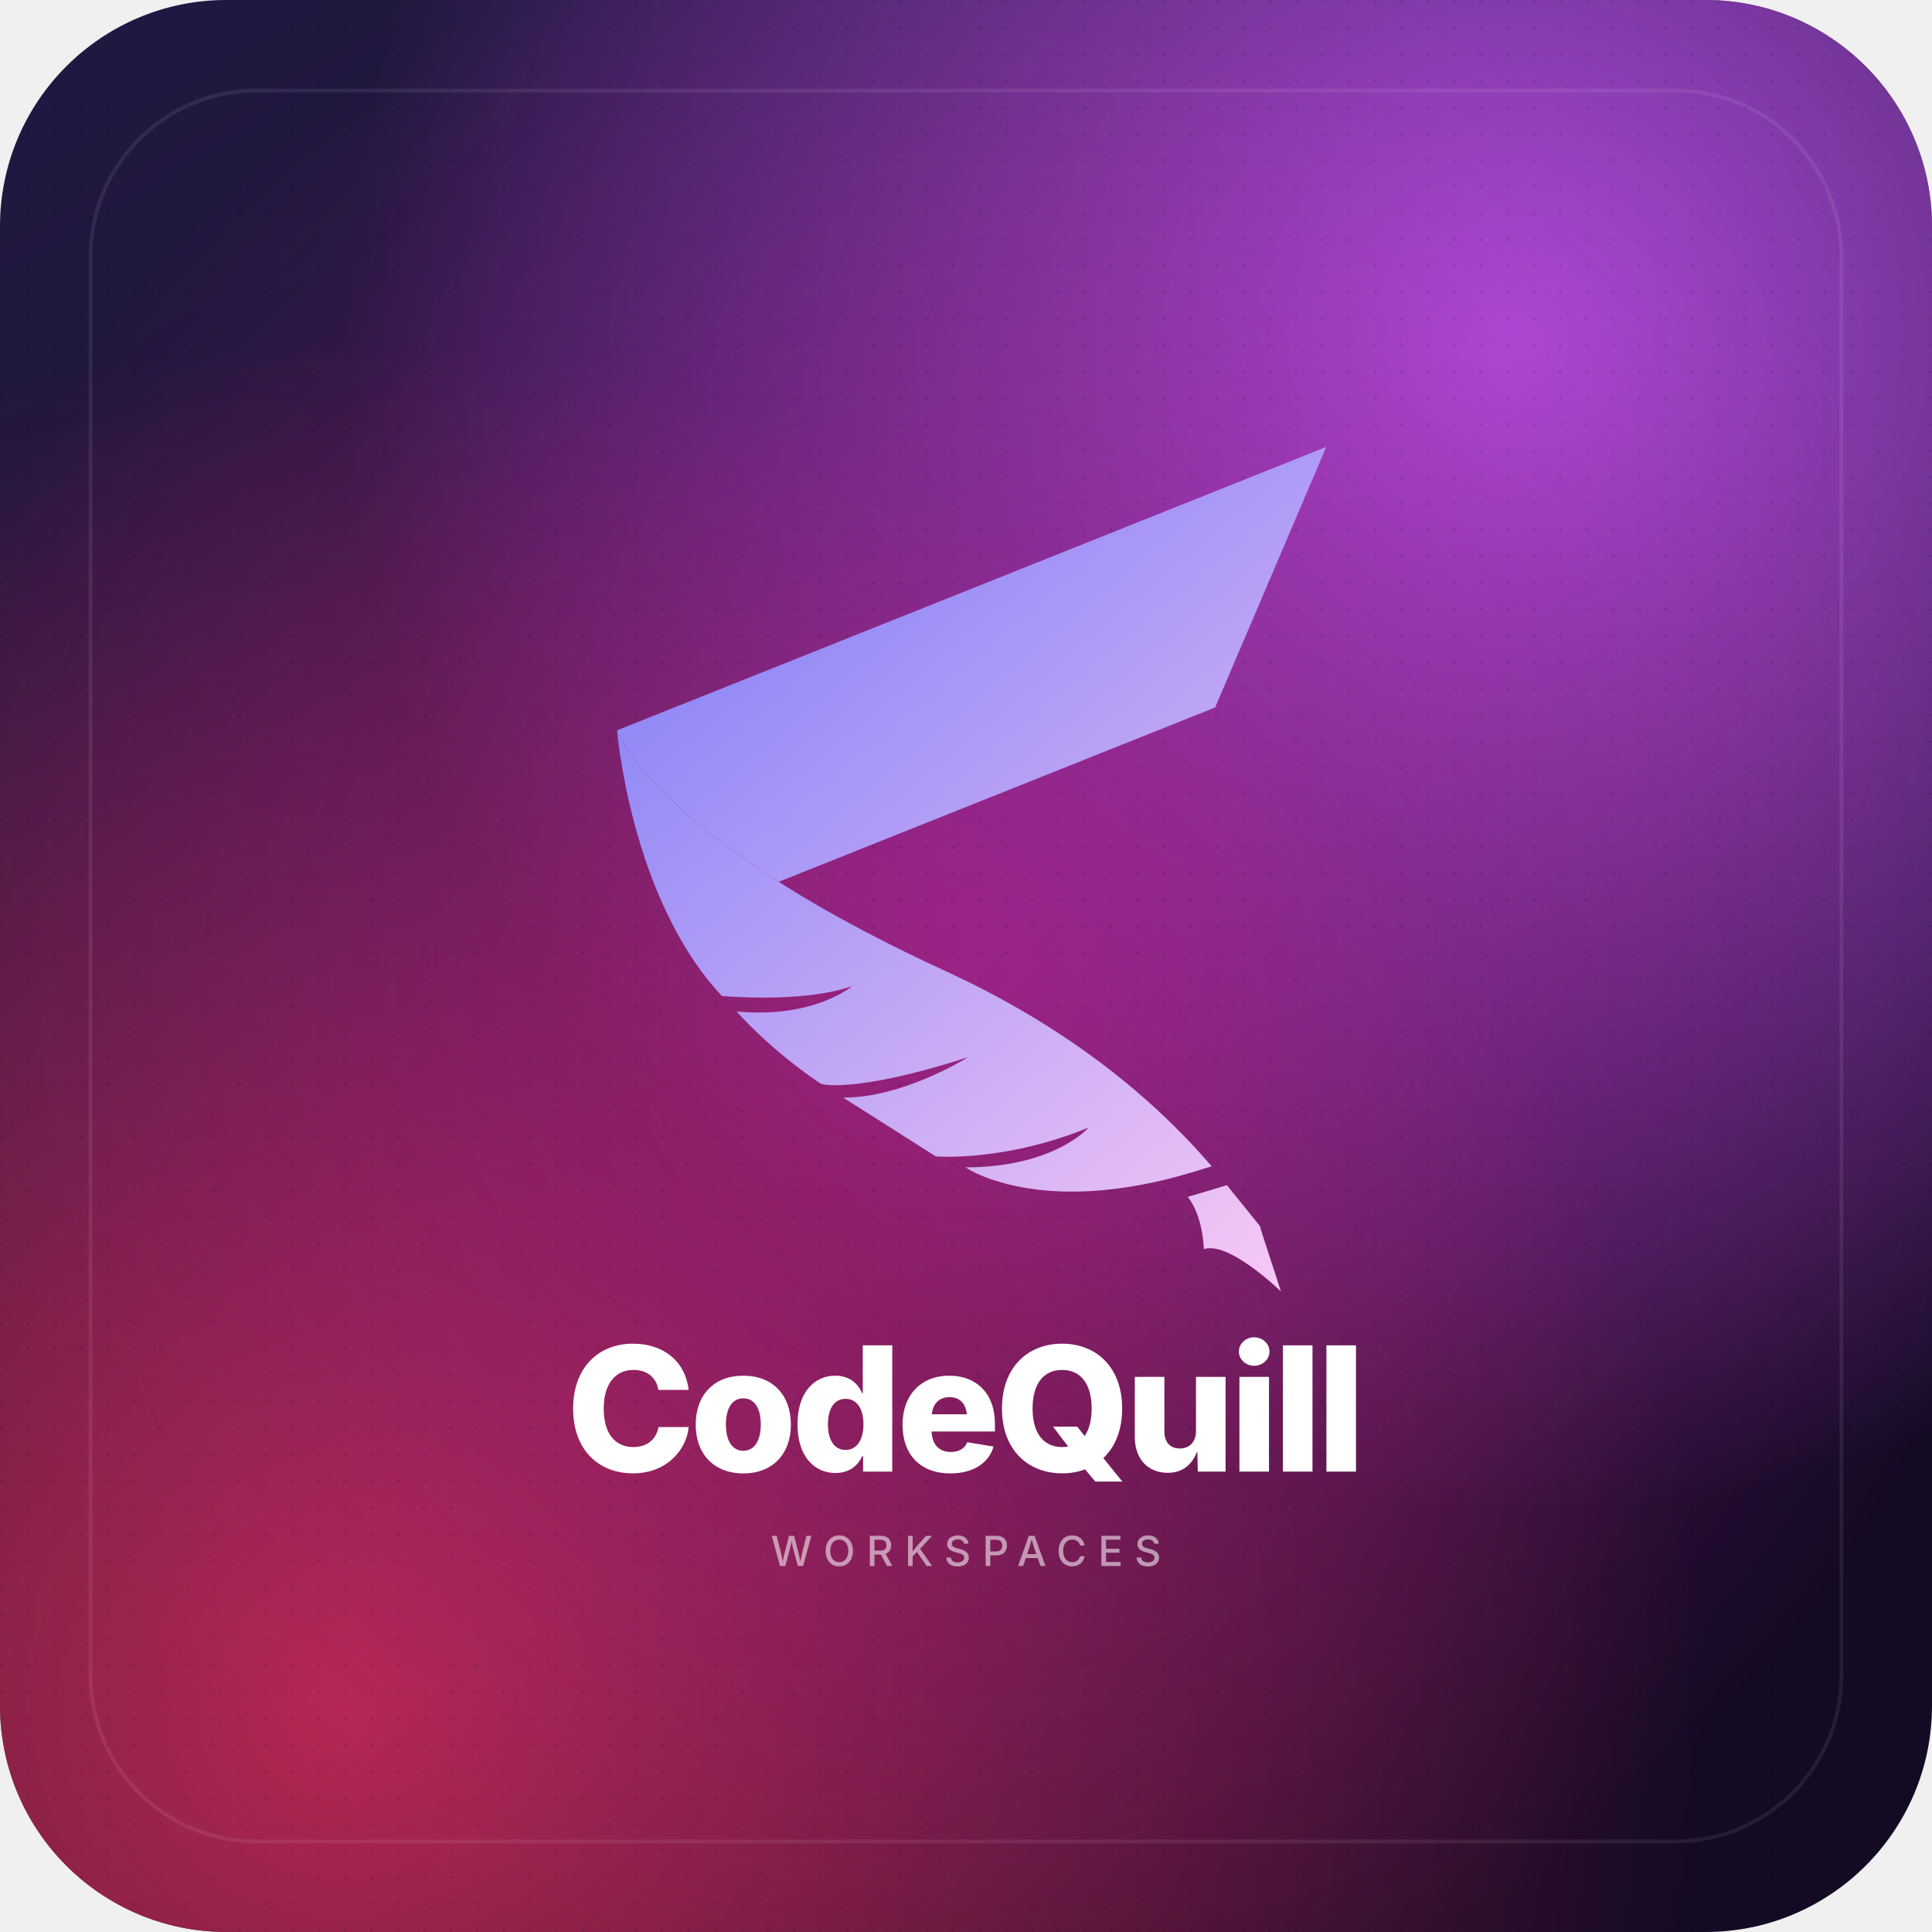
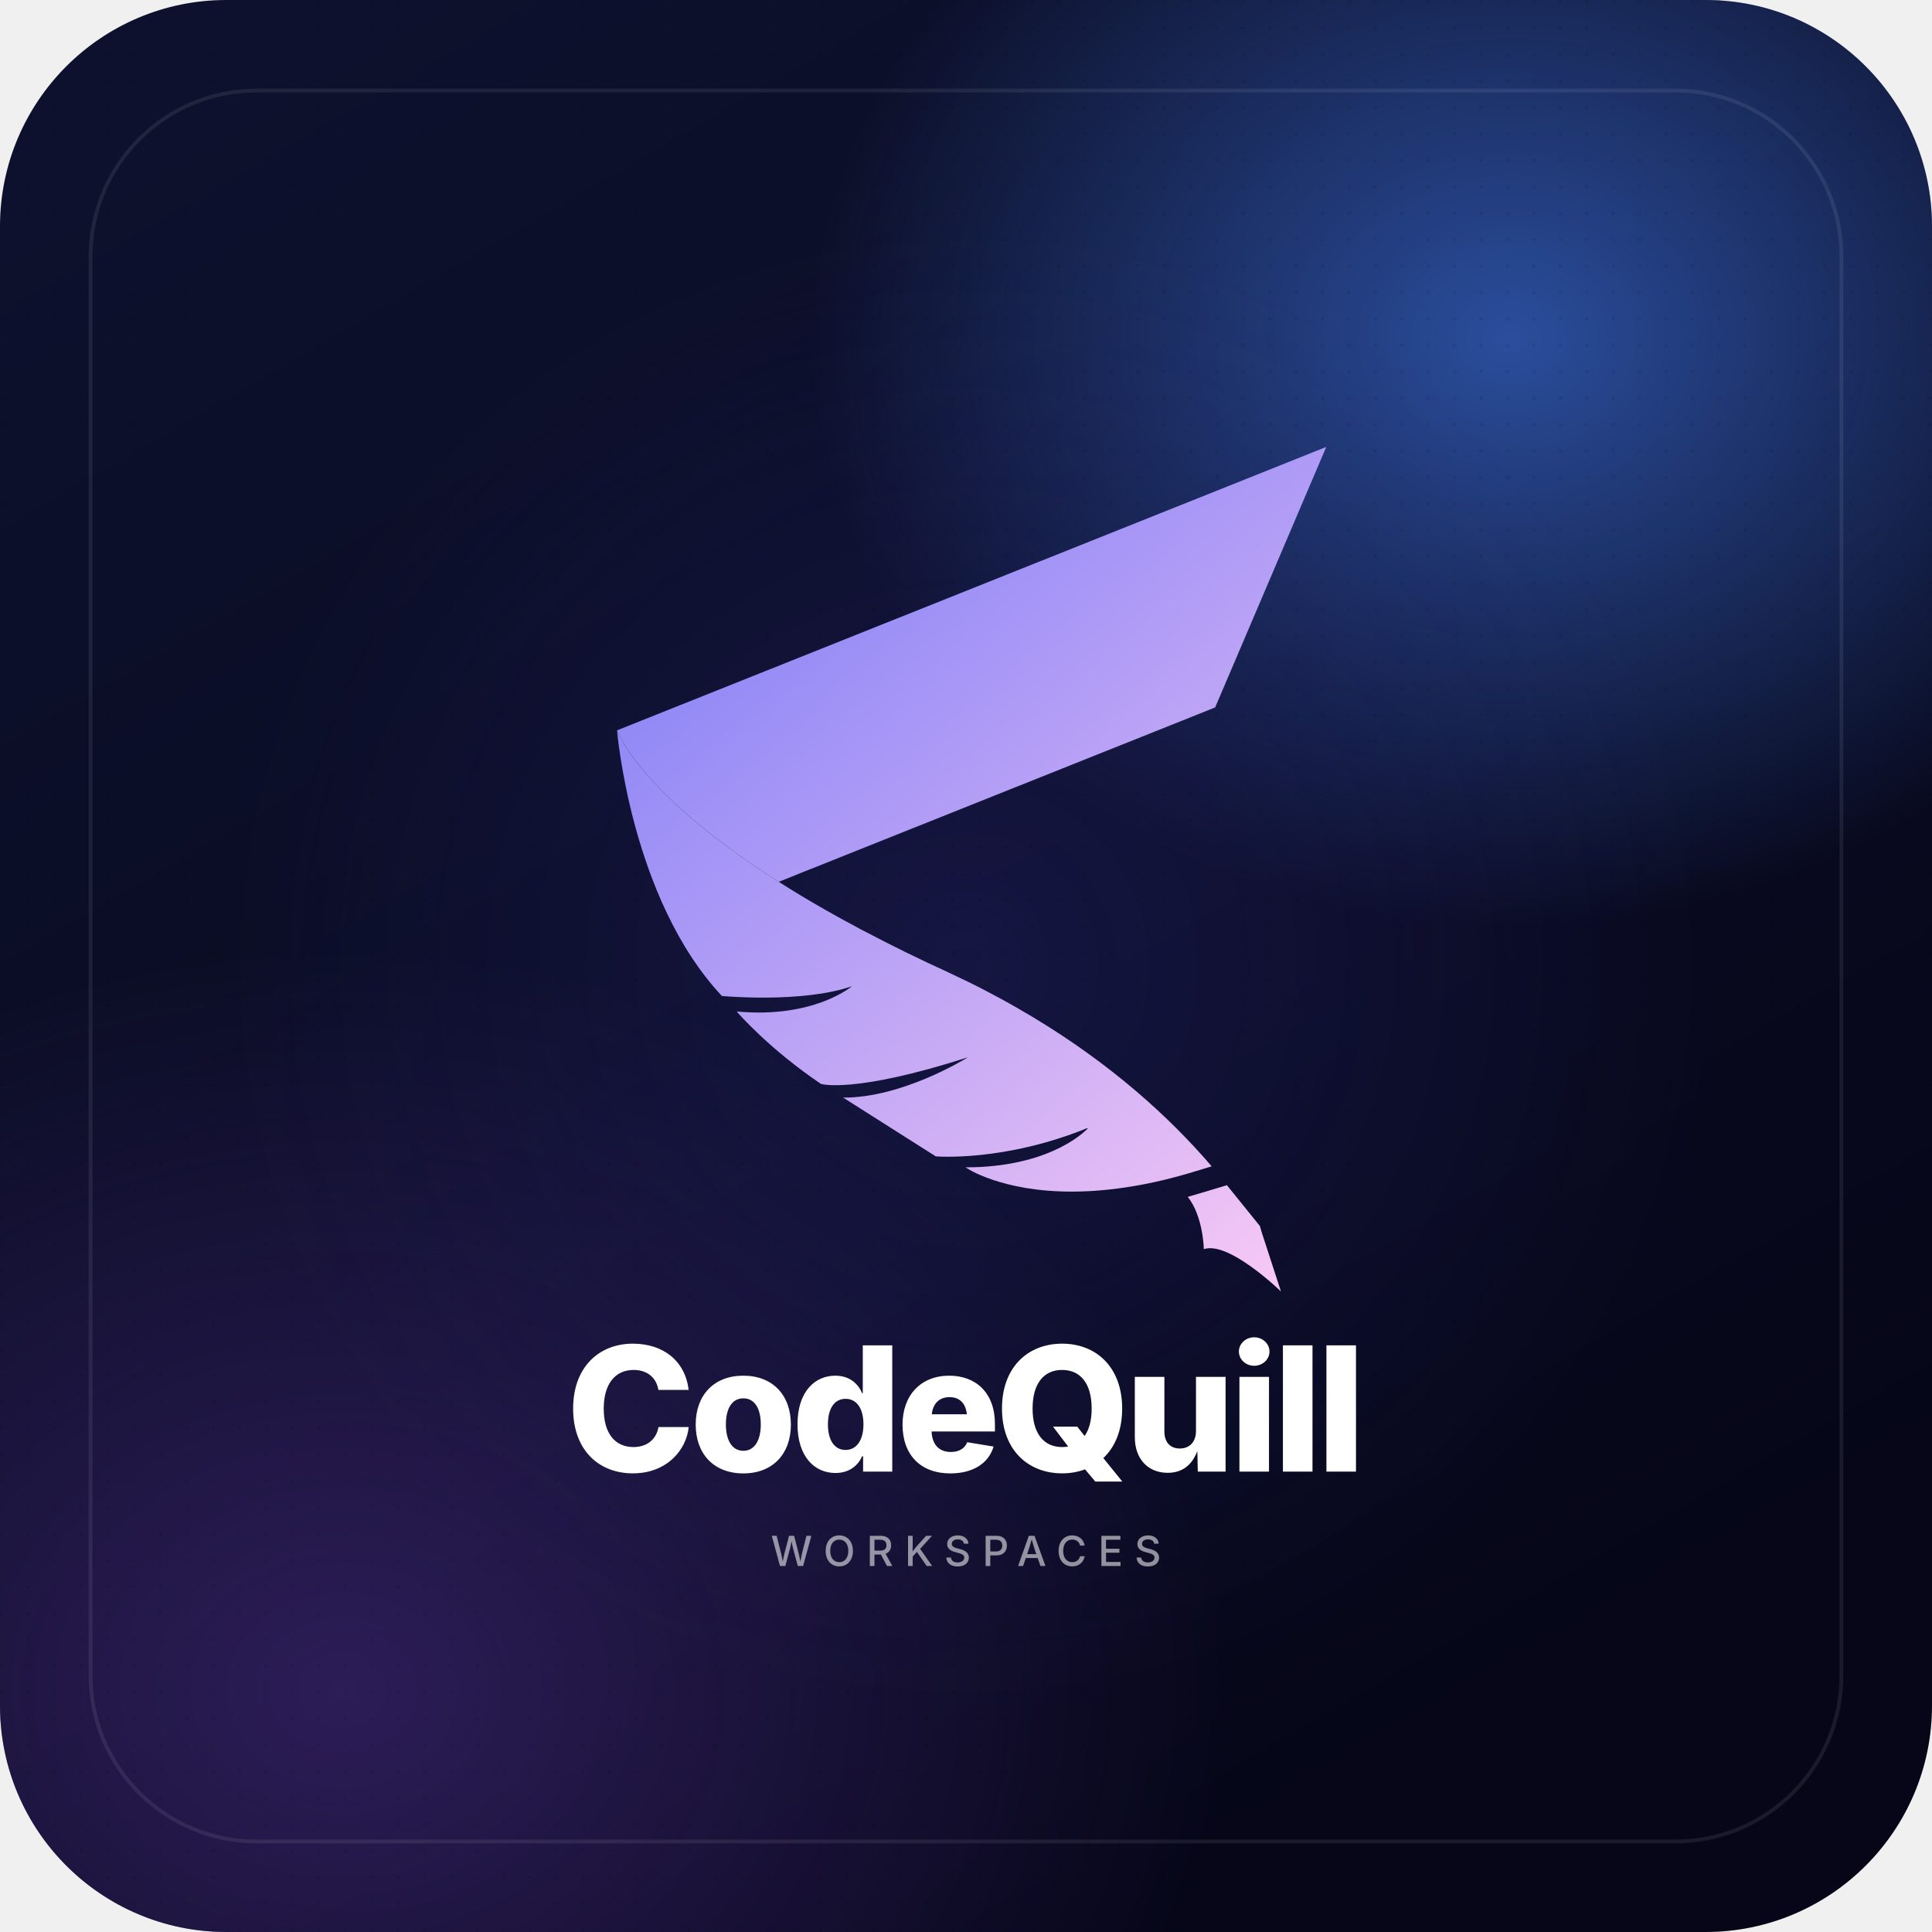
<svg xmlns="http://www.w3.org/2000/svg" width="1024" height="1024" viewBox="0 0 1024 1024">
  <defs>
-     <radialGradient id="bg-warm" cx="78%" cy="18%" r="60%">
-       <stop offset="0%" stop-color="hsl(282, 90%, 65%)" stop-opacity="0.85" />
-       <stop offset="100%" stop-color="hsl(282, 90%, 65%)" stop-opacity="0" />
+     <radialGradient id="bg-warm" cx="0.78" cy="0.18" r="0.6" gradientUnits="objectBoundingBox" gradientTransform="translate(0.78 0.18) scale(1 0.833) translate(-0.78 -0.18)">
+       <stop offset="0%" stop-color="hsl(220, 70%, 55%)" stop-opacity="0.65" />
+       <stop offset="60%" stop-color="hsl(220, 70%, 55%)" stop-opacity="0" />
    </radialGradient>
-     <radialGradient id="bg-cool" cx="18%" cy="88%" r="70%">
-       <stop offset="0%" stop-color="hsl(345, 80%, 55%)" stop-opacity="0.75" />
-       <stop offset="100%" stop-color="hsl(345, 80%, 55%)" stop-opacity="0" />
+     <radialGradient id="bg-cool" cx="0.18" cy="0.88" r="0.7" gradientUnits="objectBoundingBox" gradientTransform="translate(0.18 0.88) scale(1 0.857) translate(-0.18 -0.88)">
+       <stop offset="0%" stop-color="hsl(260, 50%, 35%)" stop-opacity="0.55" />
+       <stop offset="65%" stop-color="hsl(260, 50%, 35%)" stop-opacity="0" />
    </radialGradient>
-     <radialGradient id="bg-center" cx="50%" cy="50%" r="55%">
-       <stop offset="0%" stop-color="hsl(312, 70%, 45%)" stop-opacity="0.55" />
-       <stop offset="100%" stop-color="hsl(312, 70%, 45%)" stop-opacity="0" />
+     <radialGradient id="bg-center" cx="0.5" cy="0.5" r="0.55" gradientUnits="objectBoundingBox">
+       <stop offset="0%" stop-color="hsl(240, 50%, 30%)" stop-opacity="0.4" />
+       <stop offset="70%" stop-color="hsl(240, 50%, 30%)" stop-opacity="0" />
    </radialGradient>
    <linearGradient id="bg-base" x1="0%" y1="0%" x2="58%" y2="100%">
-       <stop offset="0%" stop-color="hsl(252, 45%, 18%)" />
-       <stop offset="100%" stop-color="hsl(262, 55%, 9%)" />
+       <stop offset="0%" stop-color="hsl(232, 55%, 12%)" />
+       <stop offset="100%" stop-color="hsl(240, 60%, 6%)" />
    </linearGradient>
    <pattern id="dots" x="0" y="0" width="14" height="14" patternUnits="userSpaceOnUse">
      <circle cx="1" cy="1" r="1" fill="rgba(0,0,0,0.45)" />
    </pattern>
    <linearGradient id="quill-grad" gradientUnits="userSpaceOnUse" x1="0" y1="0" x2="900" y2="1070">
      <stop offset="0" stop-color="#7879F6" />
      <stop offset="1" stop-color="#FBCBF5" />
    </linearGradient>
    <clipPath id="tile-clip">
      <rect x="0" y="0" width="1024" height="1024" rx="120" />
    </clipPath>
  </defs>
  <g clip-path="url(#tile-clip)">
    <rect width="1024" height="1024" fill="url(#bg-base)" />
    <rect width="1024" height="1024" fill="url(#bg-warm)" />
    <rect width="1024" height="1024" fill="url(#bg-cool)" />
    <rect width="1024" height="1024" fill="url(#bg-center)" />
-     <rect width="1024" height="1024" fill="url(#dots)" opacity="0.18" />
+     <rect width="1024" height="1024" fill="url(#dots)" opacity="0.18" style="mix-blend-mode: multiply" />
    <rect x="48" y="48" width="928" height="928" rx="88" fill="none" stroke="rgba(255,255,255,0.08)" stroke-width="2" />
    <g transform="translate(326,236) scale(0.42)">
      <path fill="url(#quill-grad)" d="M897.5,2.1L757.27,330.86L234.48,539.72l-27.9,11.2C30.4,439.13,2.92,361,2.5,359.73l231.68-92.54L897.5,2.1z" />
      <path fill="url(#quill-grad)" d="M815.98,993.03l-2.26-7.78l-41.61-51.51l-30.99,9.34c-6.23,1.84-12.45,3.68-18.4,5.38c19.67,24.91,20.24,65.95,20.24,65.95c13.44-4.25,32.13,3.96,49.82,15.43c24.91,15.99,47.55,38.07,47.55,38.07L815.98,993.03z" />
      <path fill="url(#quill-grad)" d="M752.86,909.96c-3.68-4.39-7.64-8.77-11.6-13.3c-54.2-60.57-129.78-127.09-233.65-186.53c-3.11-1.84-6.23-3.54-9.48-5.38c-7.36-4.1-14.72-8.21-22.36-12.17c-4.39-2.41-8.92-4.67-13.45-7.08l-16.13-8.07c-3.26-1.56-6.37-3.11-9.48-4.53c-5.94-2.83-11.89-5.66-17.83-8.49c-36.37-16.7-69.63-32.97-99.92-48.97c-2.83-1.42-5.52-2.83-8.35-4.25c-2.83-1.56-5.66-3.11-8.49-4.67c-4.67-2.41-9.34-4.95-13.73-7.36c-3.11-1.7-6.23-3.4-9.2-5.09c-4.81-2.69-9.48-5.38-14.15-7.93c-21.09-12.03-40.62-23.78-58.45-35.24C30.38,439.11,2.93,360.99,2.5,359.72c0,0,17.27,212.57,132.32,335.27c0,0,101.33,9.48,164.03-12.31c0,0-47.69,41.04-145.34,31.84c2.26,2.83,41.04,47.27,106.28,91.42c0,0,40.62,12.88,185.39-33.54c-4.81,2.97-83.64,51.23-157.37,50.81l116.9,74.16c0,0,86.61,7.36,192.9-36.37c-2.41,2.83-43.73,47.27-145.2,50.1h-3.4c-2.26,0-4.53,0.14-6.79,0.14c0,0,0.14,0,0.28,0.14c0.14,0,0.42,0.28,0.99,0.57c0.28,0.28,0.71,0.57,1.13,0.71c0.42,0.28,0.99,0.57,1.56,0.99c1.27,0.71,2.83,1.56,4.81,2.69c22.64,11.6,89.58,38.21,204.36,18.4c23.07-3.82,48.12-9.77,75.15-17.97L752.86,909.96z" />
    </g>
    <text x="512" y="780" text-anchor="middle" font-family="'Inter', -apple-system, BlinkMacSystemFont, sans-serif" font-size="92" font-weight="800" fill="#ffffff" letter-spacing="-3">CodeQuill</text>
    <text x="512" y="830" text-anchor="middle" font-family="'Inter', -apple-system, BlinkMacSystemFont, sans-serif" font-size="22" font-weight="500" fill="rgba(255,255,255,0.55)" letter-spacing="6">WORKSPACES</text>
  </g>
</svg>
